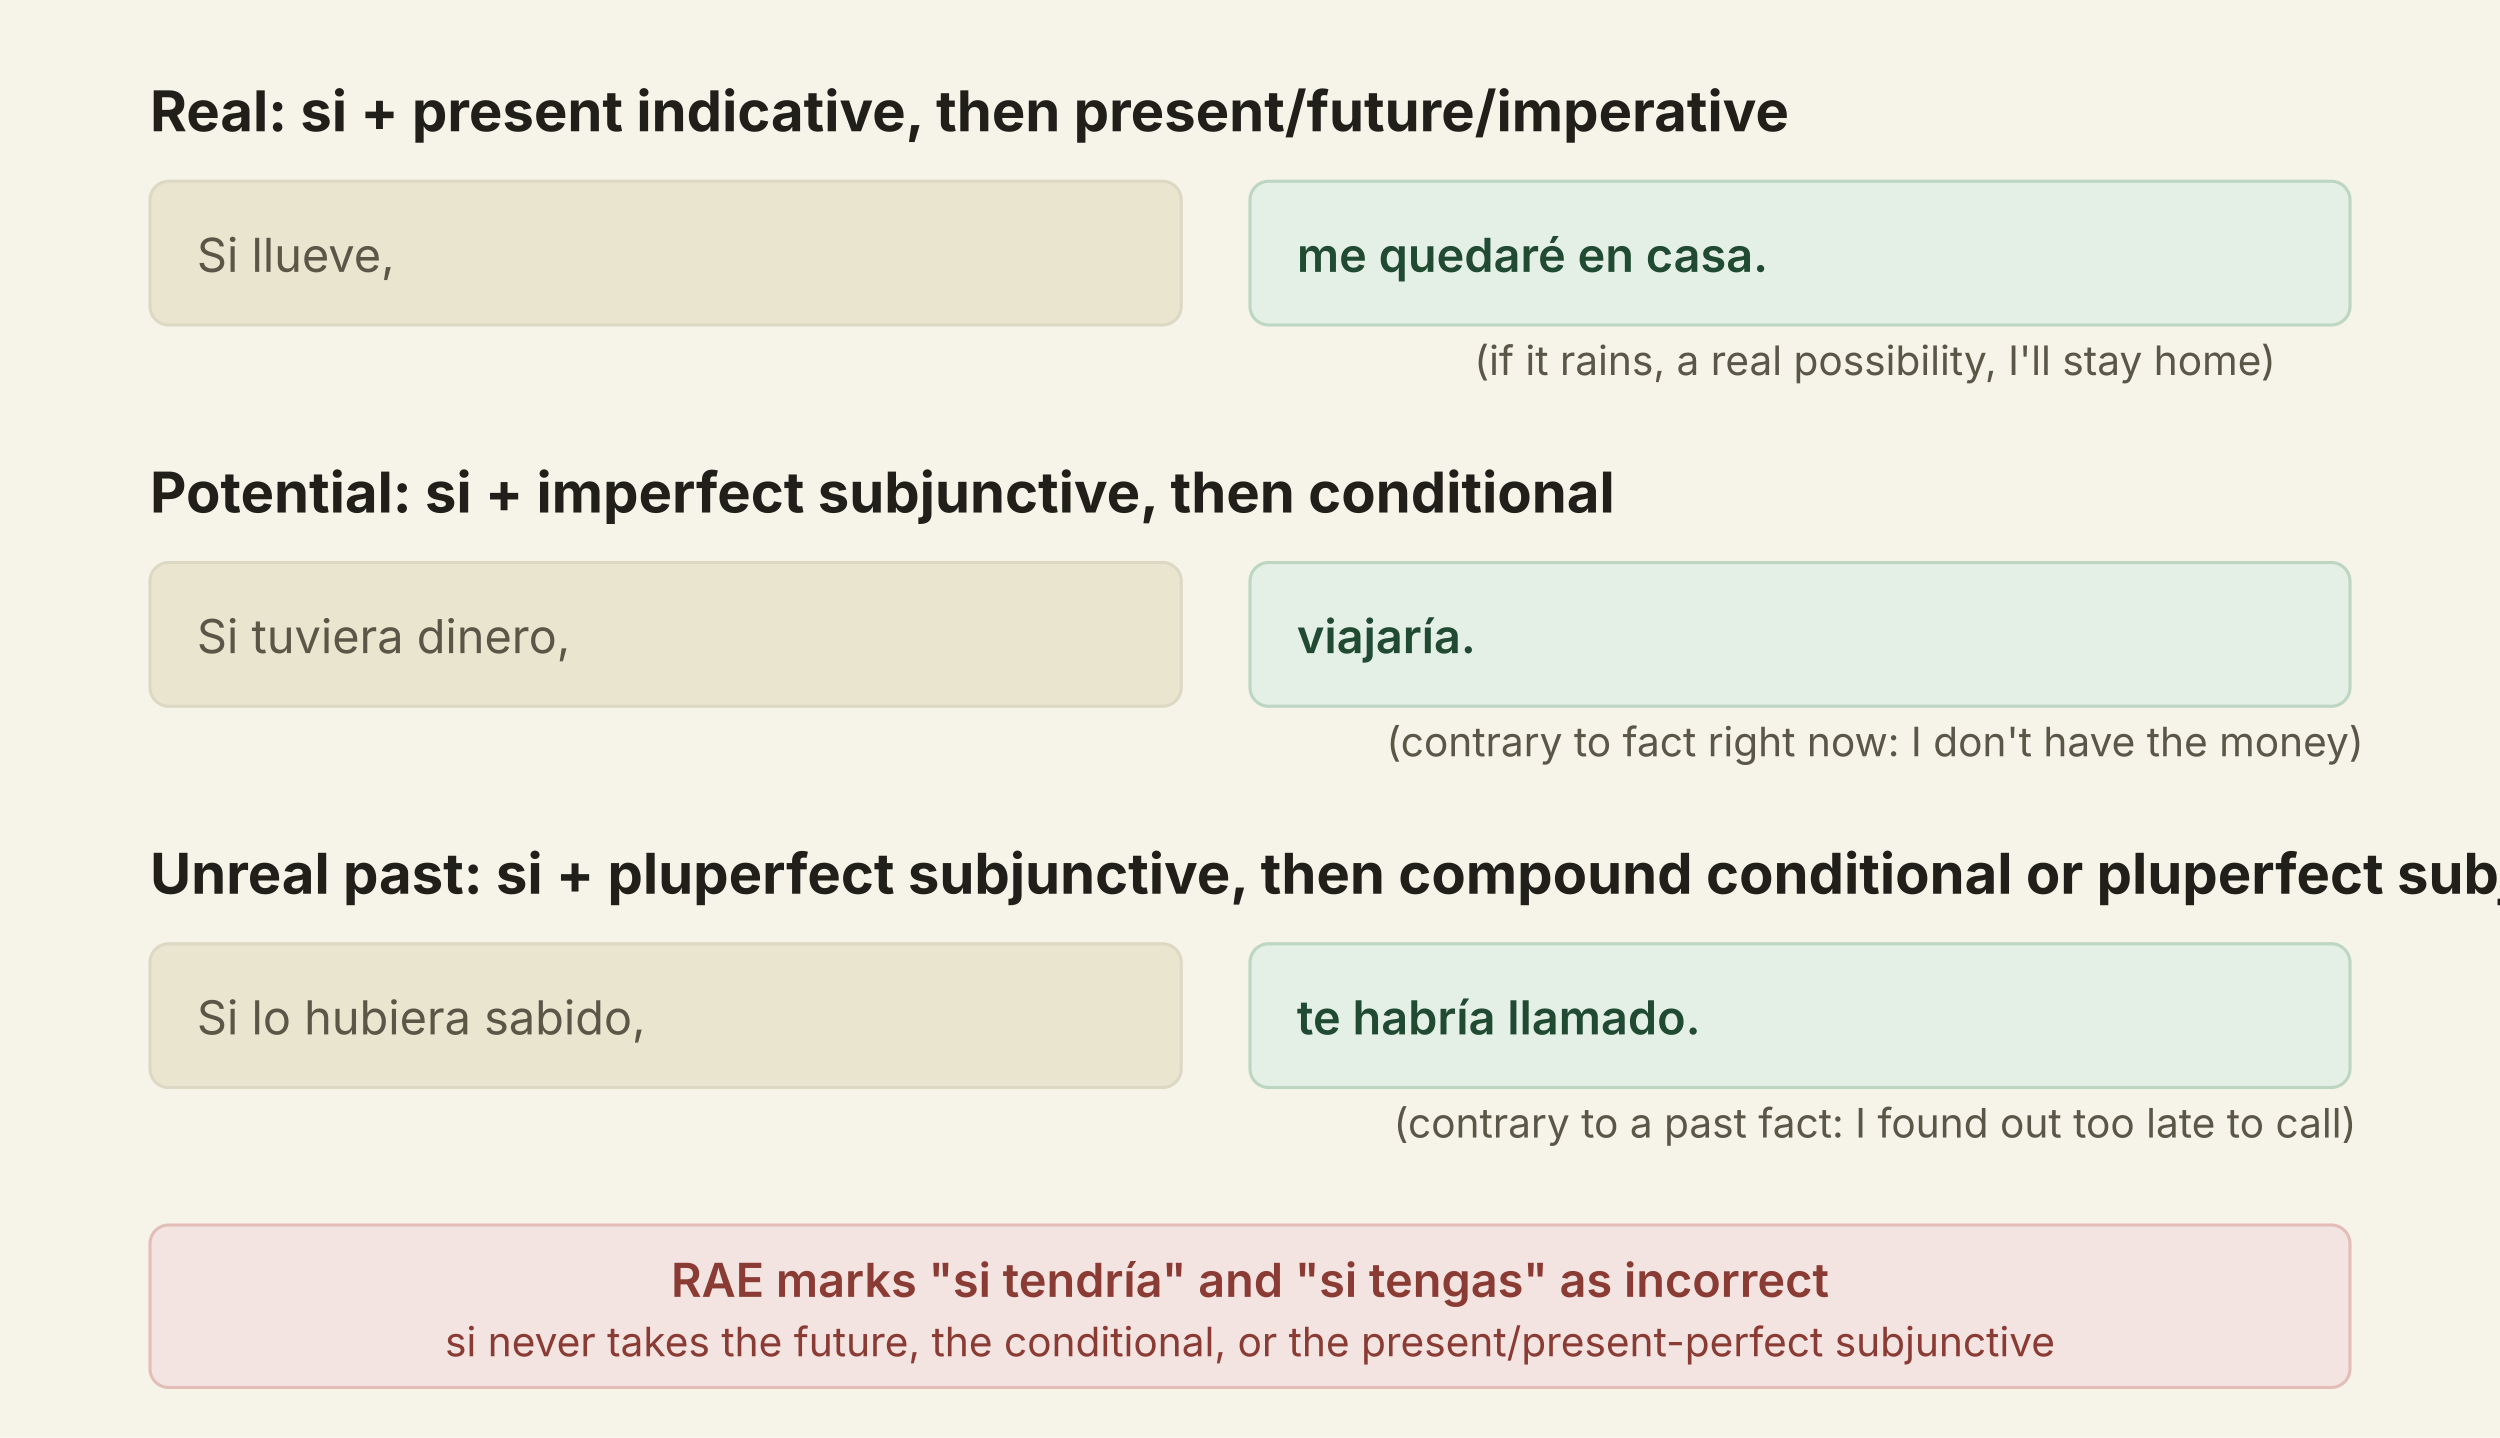
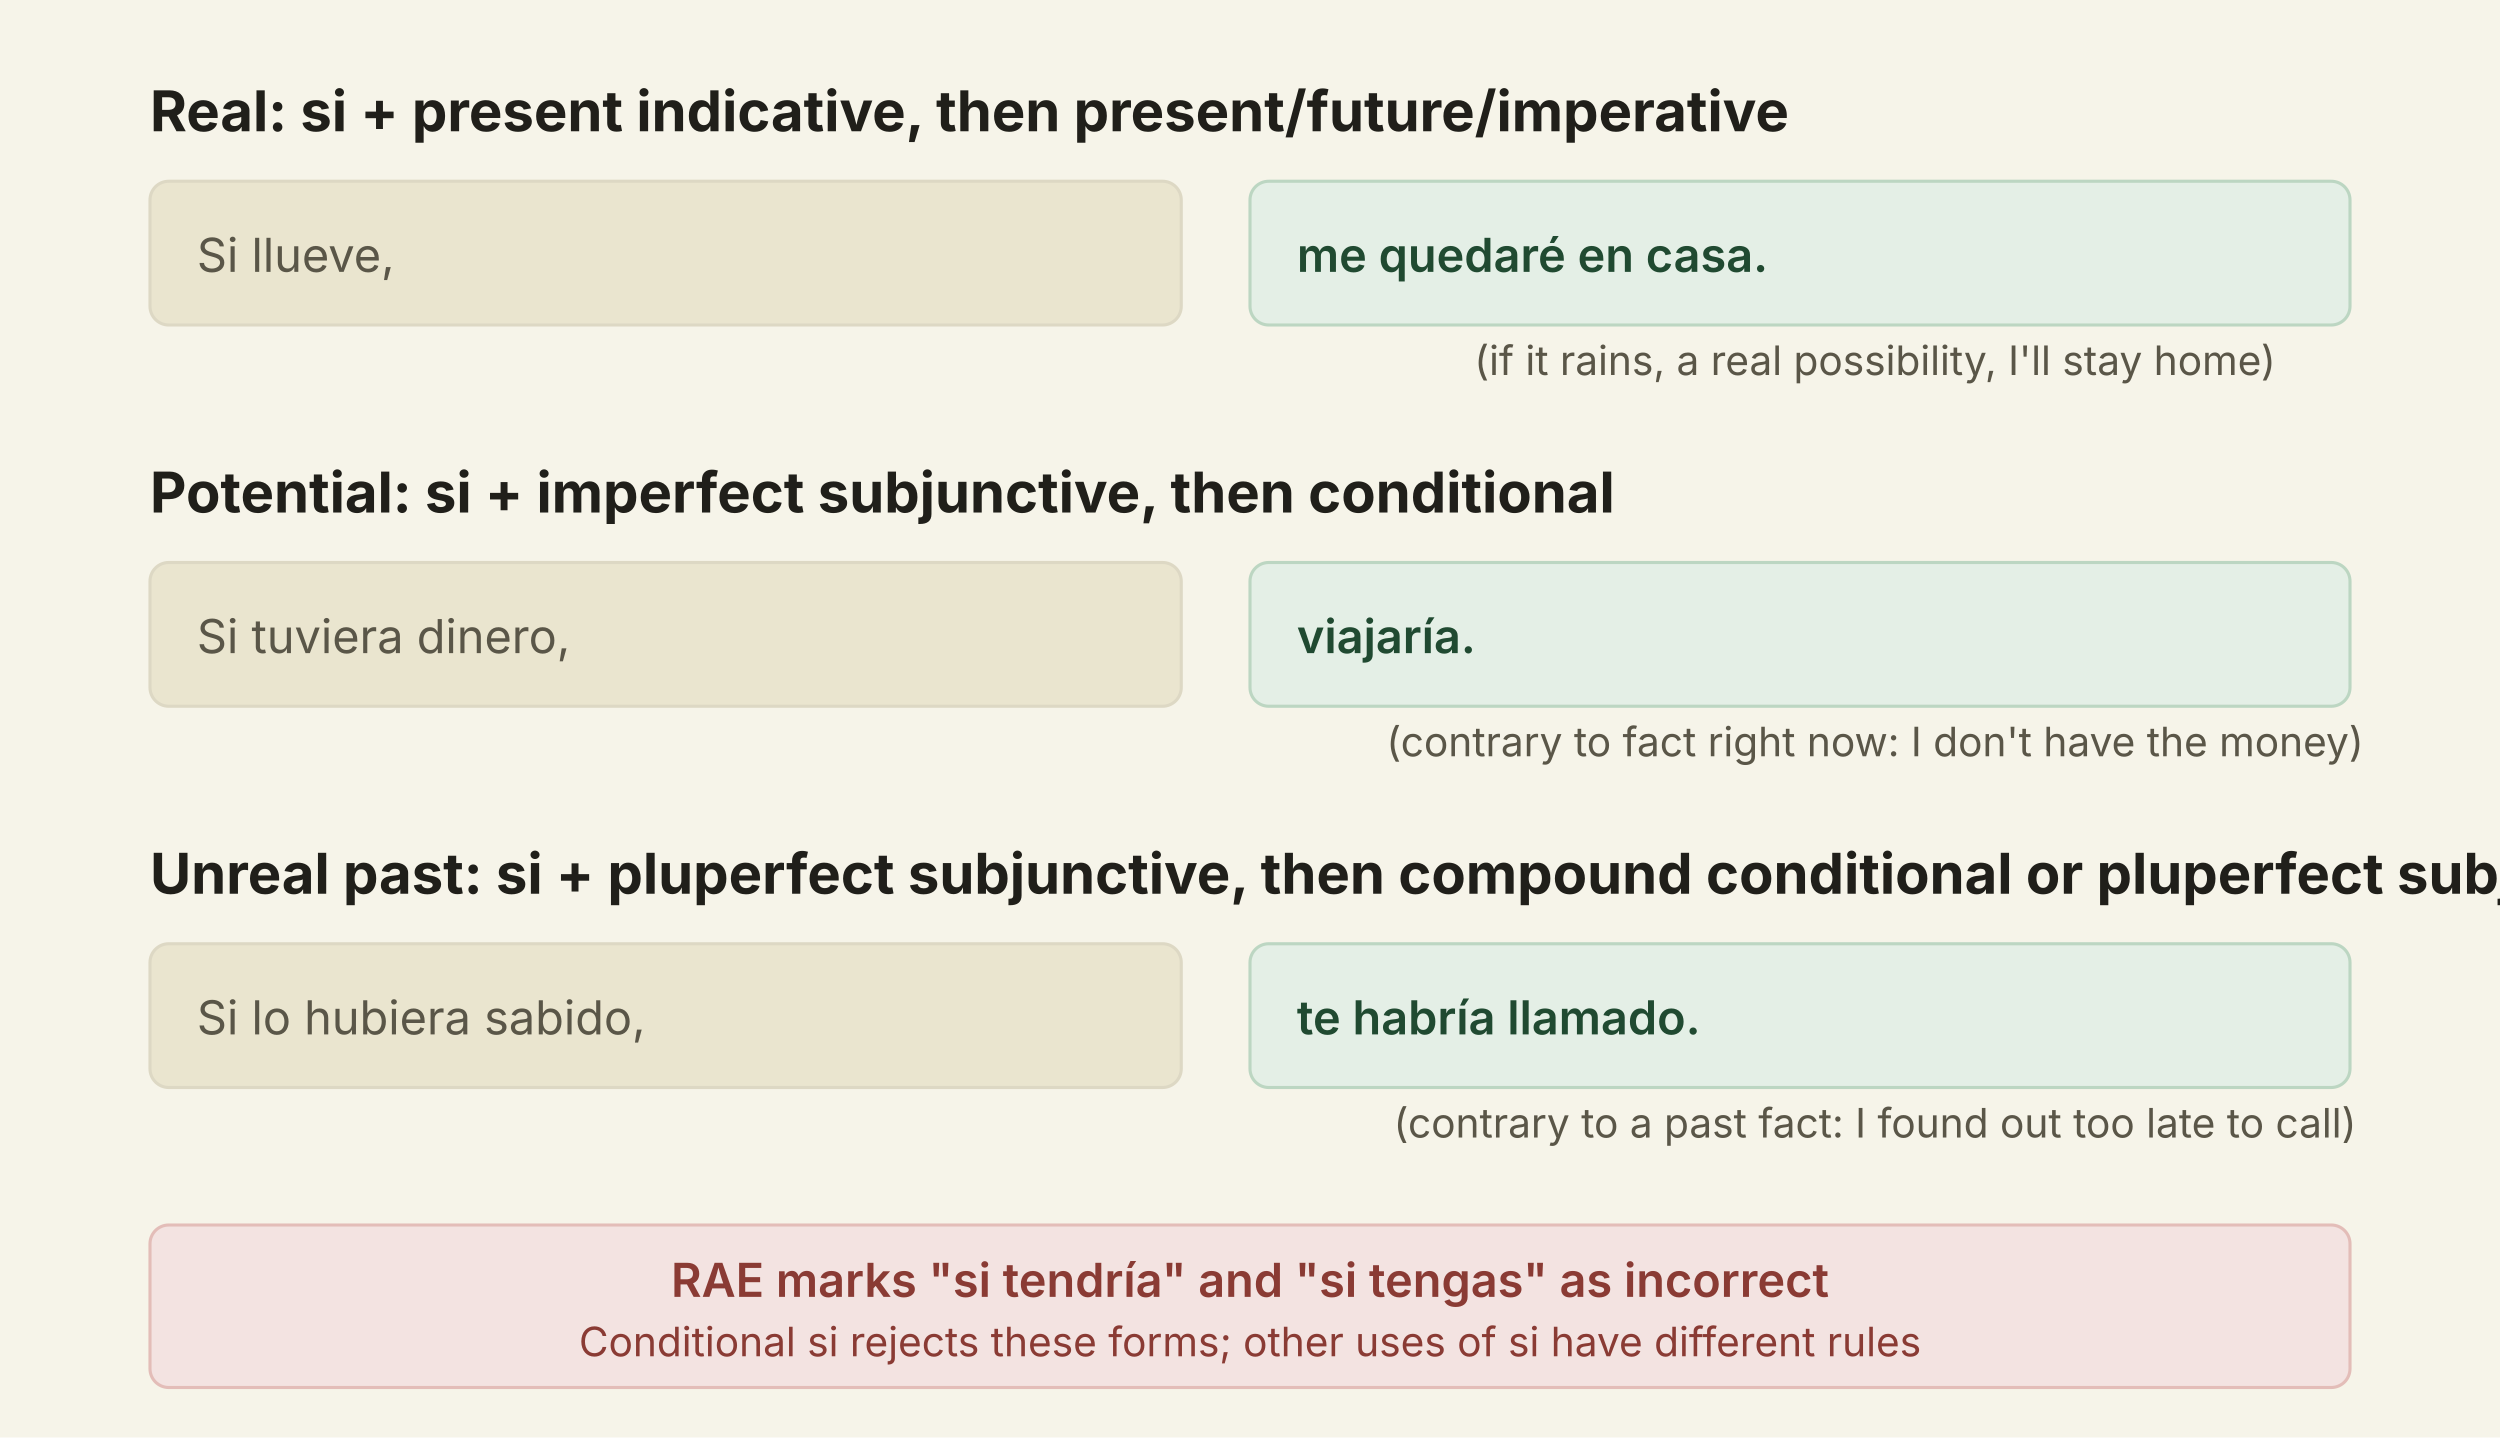
<svg xmlns="http://www.w3.org/2000/svg" viewBox="0 0 800 460" font-family="system-ui, -apple-system, sans-serif">
  <rect width="800" height="460" fill="#f6f4e9" />
  <text x="48" y="42" fill="#201f1a" font-size="18" font-weight="700">Real: si + present indicative, then present/future/imperative</text>
  <rect x="48" y="58" width="330" height="46" rx="6" fill="#eae5cf" stroke="#ddd8c4" />
  <text x="63" y="87" fill="#5a5648" font-size="15">Si llueve,</text>
  <rect x="400" y="58" width="352" height="46" rx="6" fill="#e4efe6" stroke="#bcd6c2" />
  <text x="415" y="87" fill="#204a31" font-size="15" font-weight="600">me quedaré en casa.</text>
  <text x="600" y="120" text-anchor="middle" fill="#5a5648" font-size="13">(if it rains, a real possibility, I'll stay home)</text>
  <text x="48" y="164" fill="#201f1a" font-size="18" font-weight="700">Potential: si + imperfect subjunctive, then conditional</text>
  <rect x="48" y="180" width="330" height="46" rx="6" fill="#eae5cf" stroke="#ddd8c4" />
  <text x="63" y="209" fill="#5a5648" font-size="15">Si tuviera dinero,</text>
  <rect x="400" y="180" width="352" height="46" rx="6" fill="#e4efe6" stroke="#bcd6c2" />
  <text x="415" y="209" fill="#204a31" font-size="15" font-weight="600">viajaría.</text>
  <text x="600" y="242" text-anchor="middle" fill="#5a5648" font-size="13">(contrary to fact right now: I don't have the money)</text>
  <text x="48" y="286" fill="#201f1a" font-size="18" font-weight="700">Unreal past: si + pluperfect subjunctive, then compound conditional or pluperfect subjunctive</text>
  <rect x="48" y="302" width="330" height="46" rx="6" fill="#eae5cf" stroke="#ddd8c4" />
  <text x="63" y="331" fill="#5a5648" font-size="15">Si lo hubiera sabido,</text>
  <rect x="400" y="302" width="352" height="46" rx="6" fill="#e4efe6" stroke="#bcd6c2" />
  <text x="415" y="331" fill="#204a31" font-size="15" font-weight="600">te habría llamado.</text>
  <text x="600" y="364" text-anchor="middle" fill="#5a5648" font-size="13">(contrary to a past fact: I found out too late to call)</text>
  <rect x="48" y="392" width="704" height="52" rx="6" fill="#f3e3e1" stroke="#e3bdb8" />
  <text x="400" y="415" text-anchor="middle" fill="#8a3b34" font-size="15" font-weight="600">RAE marks "si tendría" and "si tengas" as incorrect</text>
-   <text x="400" y="434" text-anchor="middle" fill="#8a3b34" font-size="13">si never takes the future, the conditional, or the present/present-perfect subjunctive</text>
+   <text x="400" y="434" text-anchor="middle" fill="#8a3b34" font-size="13">Conditional si rejects these forms; other uses of si have different rules</text>
</svg>
